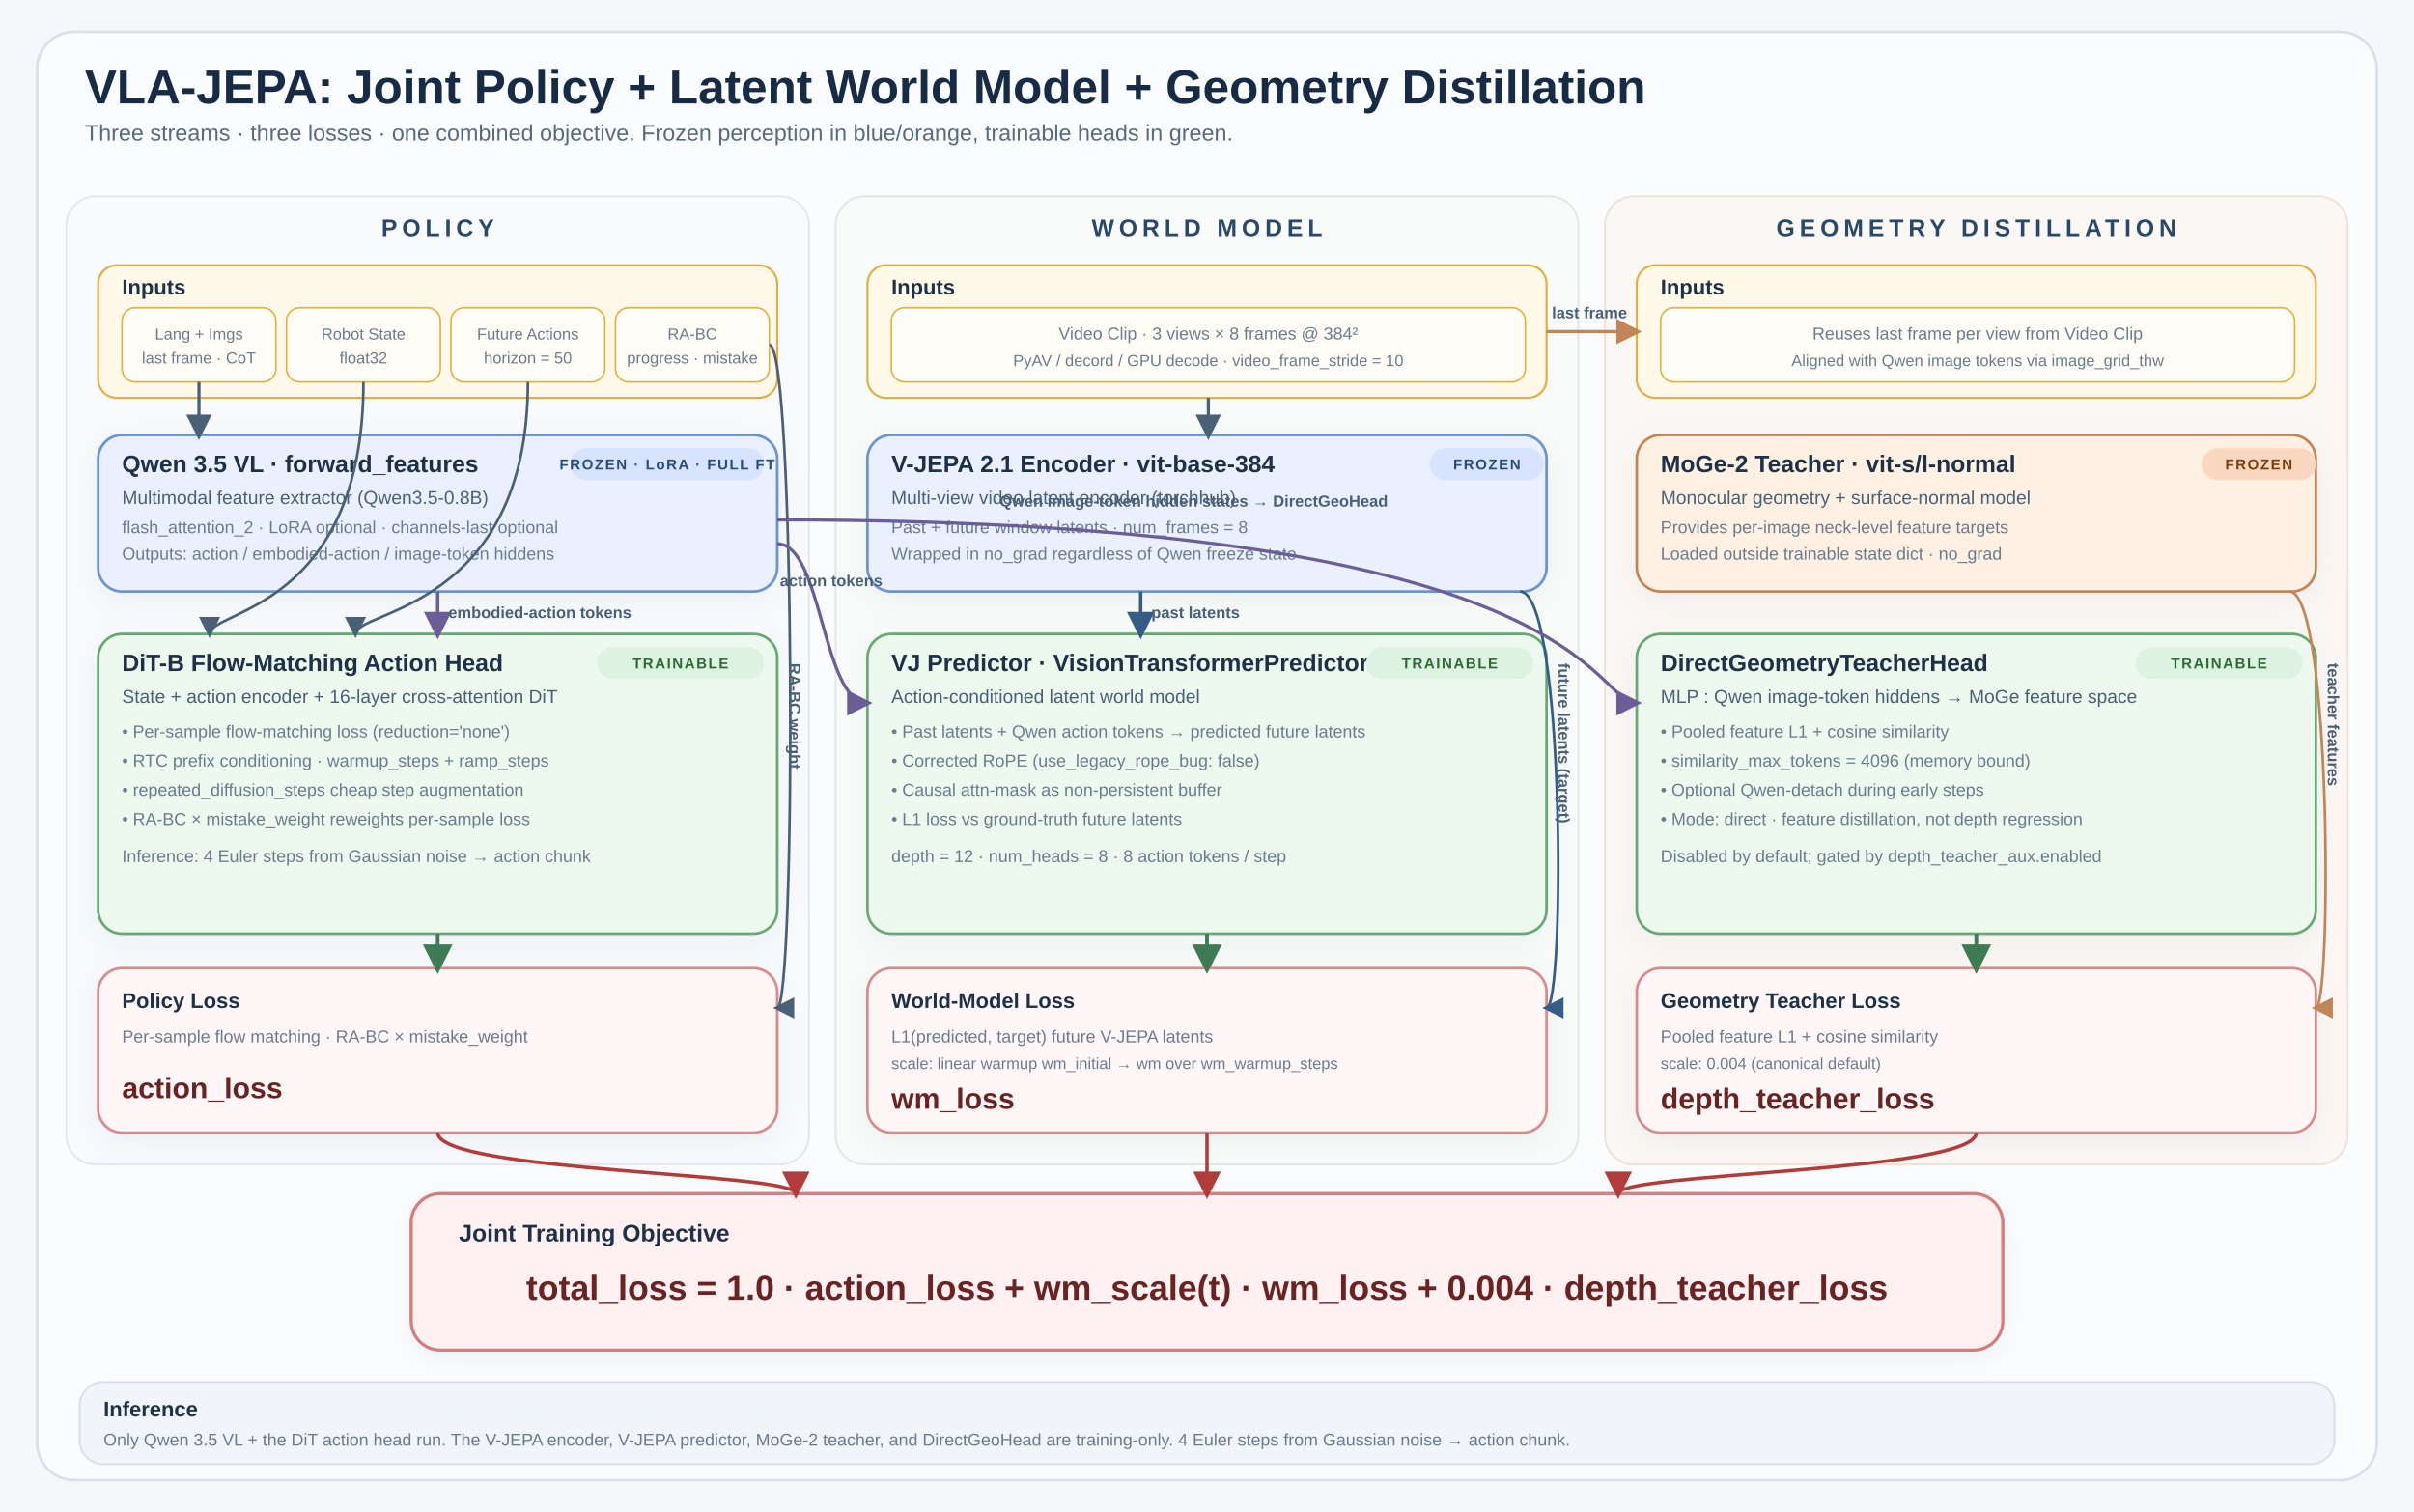
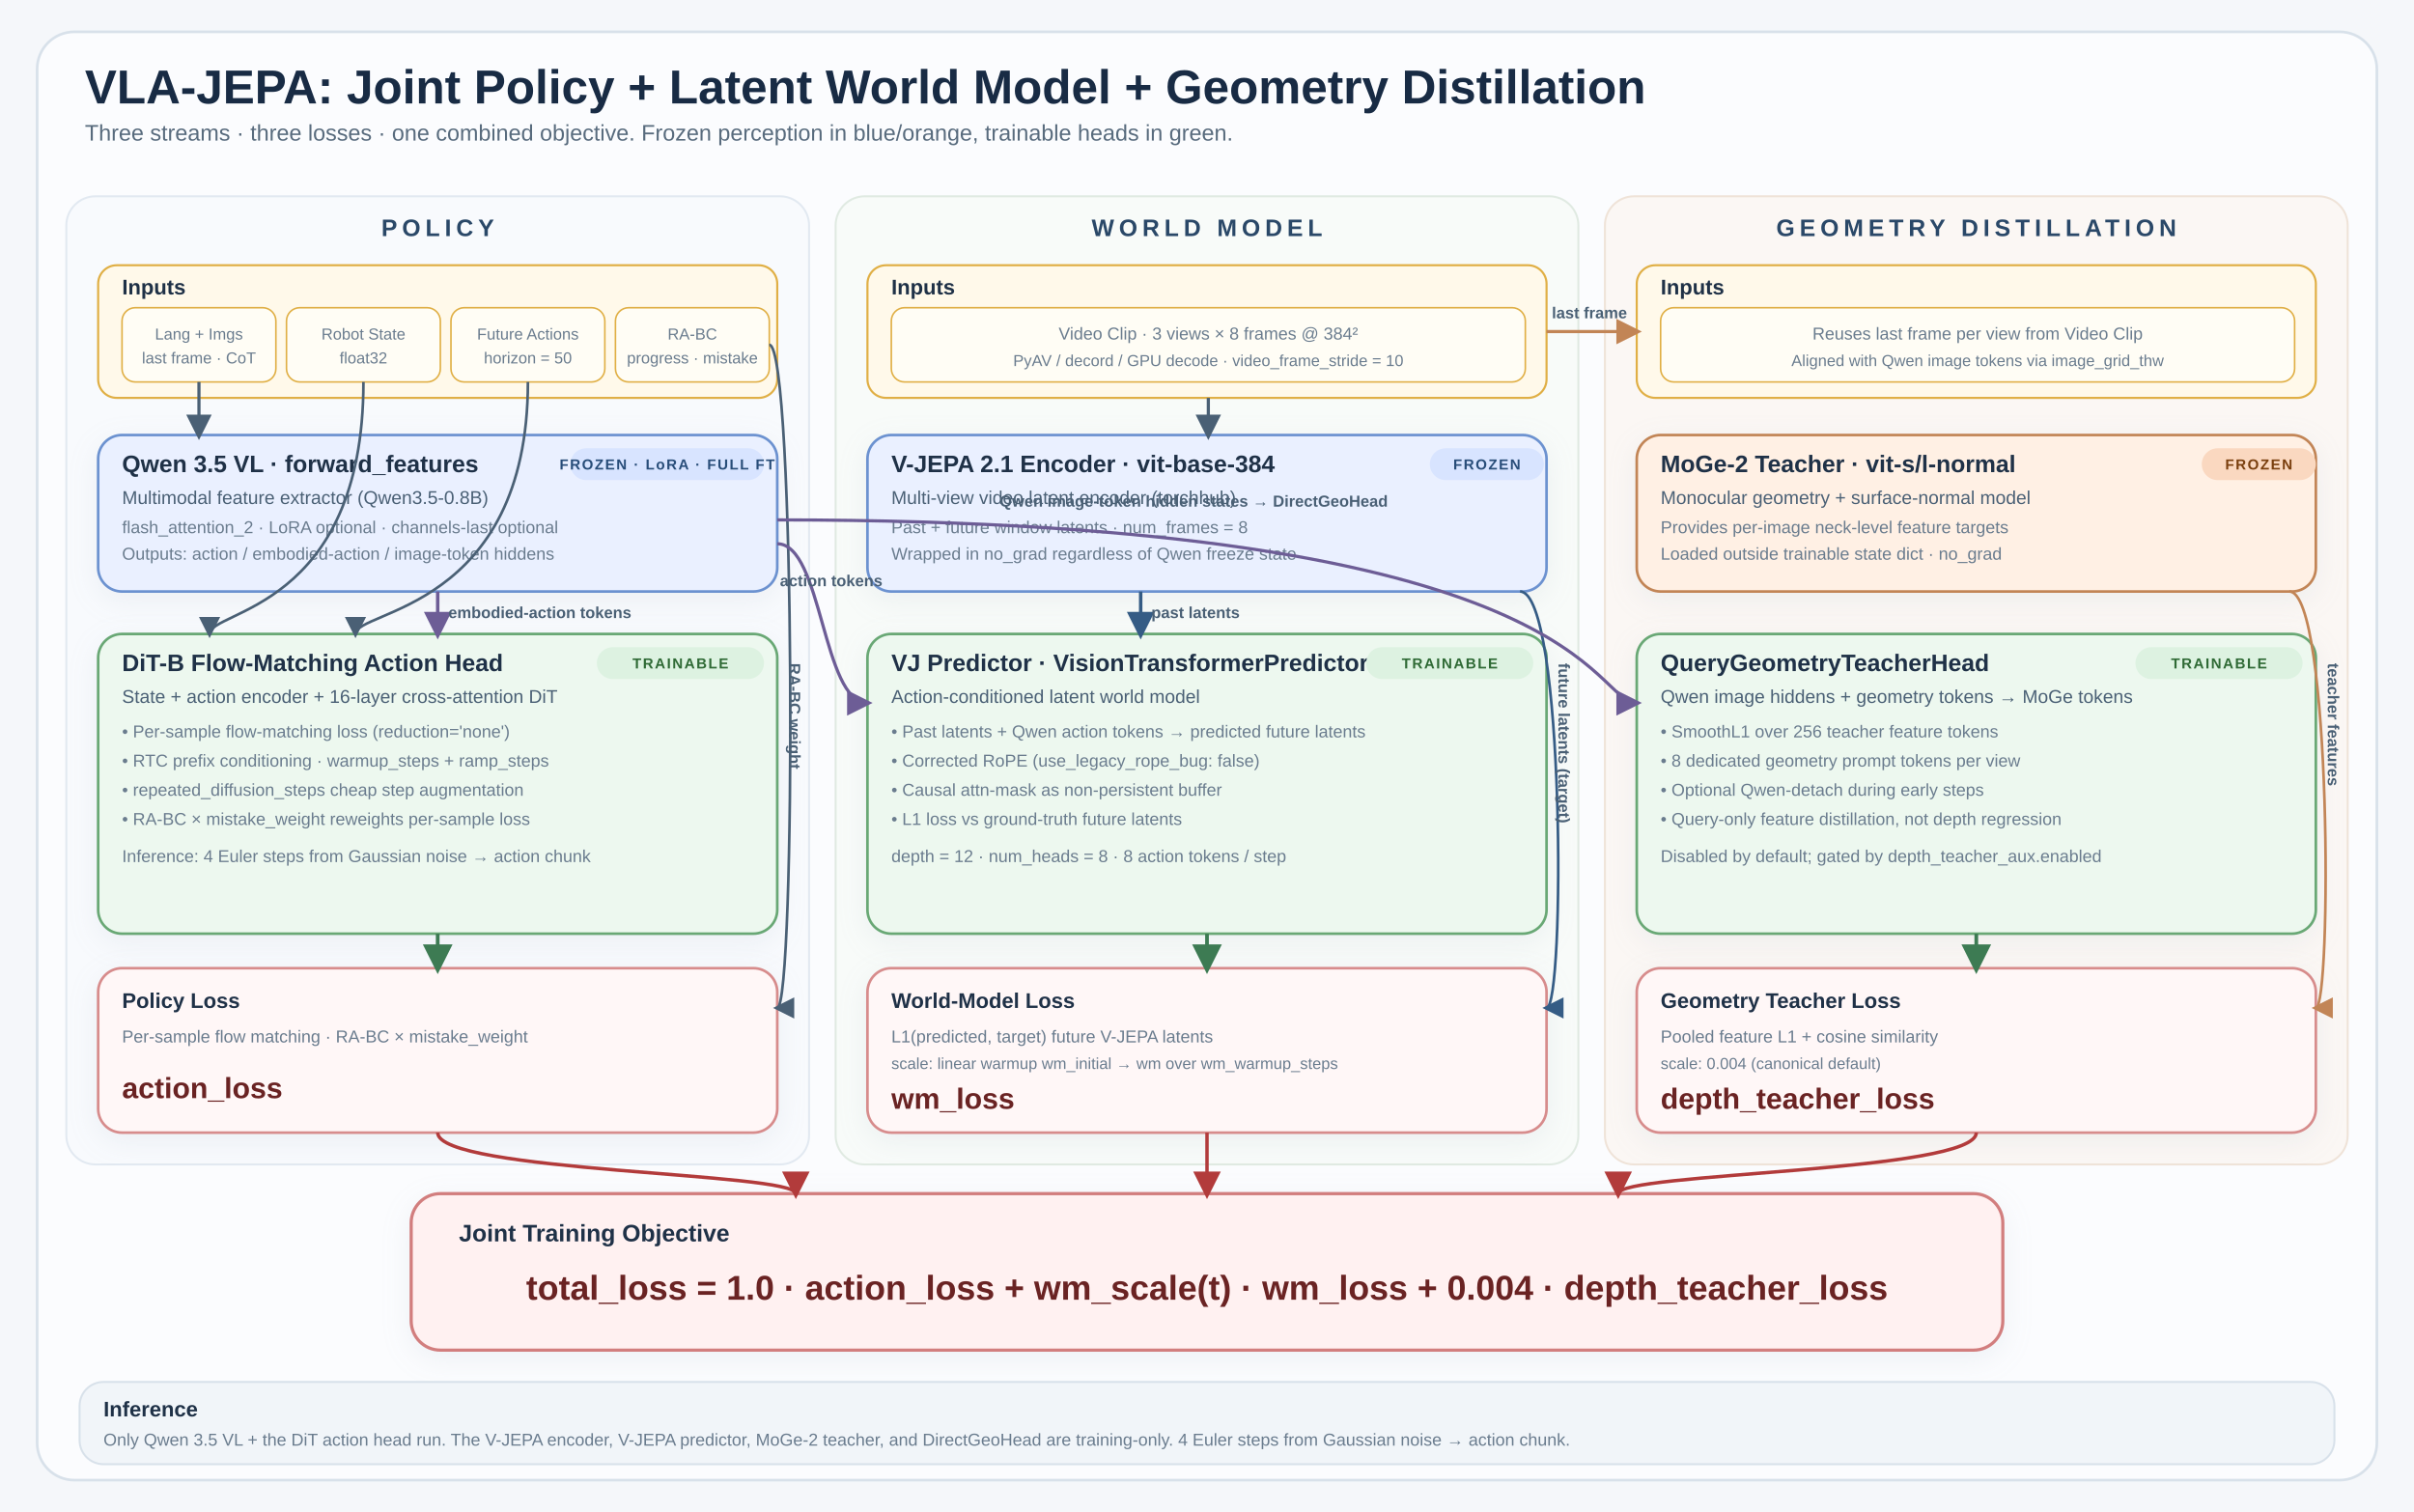
<svg xmlns="http://www.w3.org/2000/svg" width="1820" height="1140" viewBox="0 0 1820 1140" fill="none">
  <defs>
    <style>
      .title { font: 700 36px 'Helvetica Neue', Arial, sans-serif; fill: #182B44; }
      .subtitle { font: 500 17px 'Helvetica Neue', Arial, sans-serif; fill: #586B7D; }
      .laneTitle { font: 700 18px 'Helvetica Neue', Arial, sans-serif; fill: #2A4868; letter-spacing: 0.2em; }
      .label { font: 700 18px 'Helvetica Neue', Arial, sans-serif; fill: #1F3147; }
      .labelSm { font: 700 16px 'Helvetica Neue', Arial, sans-serif; fill: #1F3147; }
      .body { font: 500 14px 'Helvetica Neue', Arial, sans-serif; fill: #4A6075; }
      .small { font: 500 13px 'Helvetica Neue', Arial, sans-serif; fill: #6A7C8E; }
      .micro { font: 500 12px 'Helvetica Neue', Arial, sans-serif; fill: #6A7C8E; }
      .edge { font: 700 12px 'Helvetica Neue', Arial, sans-serif; fill: #4A6075; }
      .chip { font: 700 11px 'Helvetica Neue', Arial, sans-serif; letter-spacing: 0.10em; }
      .chipBig { font: 700 12px 'Helvetica Neue', Arial, sans-serif; letter-spacing: 0.10em; }
      .formula { font: 700 22px 'Helvetica Neue', Arial, sans-serif; fill: #6A2323; }
      .formulaBig { font: 700 26px 'Helvetica Neue', Arial, sans-serif; fill: #6A2323; }
      .footer { font: 500 13px 'Helvetica Neue', Arial, sans-serif; fill: #67768A; }
    </style>
    <filter id="shadow" x="-20%" y="-20%" width="140%" height="140%">
      <feDropShadow dx="0" dy="6" stdDeviation="10" flood-color="#AAB6C3" flood-opacity="0.16" />
    </filter>
    <marker id="arrowSlate" viewBox="0 0 10 10" refX="8" refY="5" markerWidth="8" markerHeight="8" orient="auto-start-reverse">
      <path d="M 0 0 L 10 5 L 0 10 z" fill="#4A6075" />
    </marker>
    <marker id="arrowBlue" viewBox="0 0 10 10" refX="8" refY="5" markerWidth="8" markerHeight="8" orient="auto-start-reverse">
      <path d="M 0 0 L 10 5 L 0 10 z" fill="#355C85" />
    </marker>
    <marker id="arrowPurple" viewBox="0 0 10 10" refX="8" refY="5" markerWidth="8" markerHeight="8" orient="auto-start-reverse">
      <path d="M 0 0 L 10 5 L 0 10 z" fill="#6D5D96" />
    </marker>
    <marker id="arrowGreen" viewBox="0 0 10 10" refX="8" refY="5" markerWidth="8" markerHeight="8" orient="auto-start-reverse">
      <path d="M 0 0 L 10 5 L 0 10 z" fill="#3D7B53" />
    </marker>
    <marker id="arrowOrange" viewBox="0 0 10 10" refX="8" refY="5" markerWidth="8" markerHeight="8" orient="auto-start-reverse">
      <path d="M 0 0 L 10 5 L 0 10 z" fill="#C28556" />
    </marker>
    <marker id="arrowRed" viewBox="0 0 10 10" refX="8" refY="5" markerWidth="8" markerHeight="8" orient="auto-start-reverse">
      <path d="M 0 0 L 10 5 L 0 10 z" fill="#B23B3B" />
    </marker>
  </defs>
  <rect width="1820" height="1140" fill="#F5F7FA" />
  <rect x="28" y="24" width="1764" height="1092" rx="28" fill="#FBFCFE" stroke="#D8E1EA" stroke-width="2" />
  <text x="64" y="78" class="title">VLA-JEPA: Joint Policy + Latent World Model + Geometry Distillation</text>
  <text x="64" y="106" class="subtitle">Three streams · three losses · one combined objective. Frozen perception in blue/orange, trainable heads in green.</text>
  <rect x="50" y="148" width="560" height="730" rx="22" fill="#F8FAFD" stroke="#E2E9F1" stroke-width="1.5" />
  <rect x="630" y="148" width="560" height="730" rx="22" fill="#F8FBF9" stroke="#E0EAE2" stroke-width="1.5" />
  <rect x="1210" y="148" width="560" height="730" rx="22" fill="#FBF7F4" stroke="#EFE3D8" stroke-width="1.5" />
  <text x="330" y="178" class="laneTitle" text-anchor="middle">POLICY</text>
  <text x="910" y="178" class="laneTitle" text-anchor="middle">WORLD MODEL</text>
  <text x="1490" y="178" class="laneTitle" text-anchor="middle">GEOMETRY DISTILLATION</text>
  <rect x="74" y="200" width="512" height="100" rx="14" fill="#FFF9EA" stroke="#E0AF45" stroke-width="1.6" />
  <text x="92" y="222" class="labelSm">Inputs</text>
  <rect x="92" y="232" width="116" height="56" rx="10" fill="#FFFDF5" stroke="#E0AF45" stroke-width="1.2" />
  <text x="150" y="256" class="micro" text-anchor="middle">Lang + Imgs</text>
  <text x="150" y="274" class="micro" text-anchor="middle">last frame · CoT</text>
  <rect x="216" y="232" width="116" height="56" rx="10" fill="#FFFDF5" stroke="#E0AF45" stroke-width="1.2" />
  <text x="274" y="256" class="micro" text-anchor="middle">Robot State</text>
  <text x="274" y="274" class="micro" text-anchor="middle">float32</text>
  <rect x="340" y="232" width="116" height="56" rx="10" fill="#FFFDF5" stroke="#E0AF45" stroke-width="1.2" />
  <text x="398" y="256" class="micro" text-anchor="middle">Future Actions</text>
  <text x="398" y="274" class="micro" text-anchor="middle">horizon = 50</text>
  <rect x="464" y="232" width="116" height="56" rx="10" fill="#FFFDF5" stroke="#E0AF45" stroke-width="1.2" />
  <text x="522" y="256" class="micro" text-anchor="middle">RA-BC</text>
  <text x="522" y="274" class="micro" text-anchor="middle">progress · mistake</text>
  <rect x="74" y="328" width="512" height="118" rx="18" fill="#EAF0FF" stroke="#6C92D0" stroke-width="2" filter="url(#shadow)" />
  <text x="92" y="356" class="label">Qwen 3.5 VL · forward_features</text>
  <text x="92" y="380" class="body">Multimodal feature extractor (Qwen3.5-0.8B)</text>
  <text x="92" y="402" class="small">flash_attention_2 · LoRA optional · channels-last optional</text>
  <text x="92" y="422" class="small">Outputs: action / embodied-action / image-token hiddens</text>
  <rect x="430" y="338" width="146" height="24" rx="12" fill="#D8E4FF" />
  <text x="503" y="354" class="chip" text-anchor="middle" fill="#284D79">FROZEN · LoRA · FULL FT</text>
  <rect x="74" y="478" width="512" height="226" rx="18" fill="#EDF8EF" stroke="#69A875" stroke-width="2" filter="url(#shadow)" />
  <text x="92" y="506" class="label">DiT-B Flow-Matching Action Head</text>
  <text x="92" y="530" class="body">State + action encoder + 16-layer cross-attention DiT</text>
  <text x="92" y="556" class="small">• Per-sample flow-matching loss (reduction='none')</text>
  <text x="92" y="578" class="small">• RTC prefix conditioning · warmup_steps + ramp_steps</text>
  <text x="92" y="600" class="small">• repeated_diffusion_steps cheap step augmentation</text>
  <text x="92" y="622" class="small">• RA-BC × mistake_weight reweights per-sample loss</text>
  <text x="92" y="650" class="small">Inference: 4 Euler steps from Gaussian noise → action chunk</text>
  <rect x="450" y="488" width="126" height="24" rx="12" fill="#DDF2E1" />
  <text x="513" y="504" class="chip" text-anchor="middle" fill="#2F6A35">TRAINABLE</text>
  <rect x="74" y="730" width="512" height="124" rx="18" fill="#FFF7F7" stroke="#D78C8C" stroke-width="2" filter="url(#shadow)" />
  <text x="92" y="760" class="labelSm">Policy Loss</text>
  <text x="92" y="786" class="small">Per-sample flow matching · RA-BC × mistake_weight</text>
  <text x="92" y="828" class="formula">action_loss</text>
  <rect x="654" y="200" width="512" height="100" rx="14" fill="#FFF9EA" stroke="#E0AF45" stroke-width="1.6" />
  <text x="672" y="222" class="labelSm">Inputs</text>
  <rect x="672" y="232" width="478" height="56" rx="10" fill="#FFFDF5" stroke="#E0AF45" stroke-width="1.2" />
  <text x="911" y="256" class="small" text-anchor="middle">Video Clip · 3 views × 8 frames @ 384²</text>
  <text x="911" y="276" class="micro" text-anchor="middle">PyAV / decord / GPU decode · video_frame_stride = 10</text>
  <rect x="654" y="328" width="512" height="118" rx="18" fill="#EAF0FF" stroke="#6C92D0" stroke-width="2" filter="url(#shadow)" />
  <text x="672" y="356" class="label">V-JEPA 2.1 Encoder · vit-base-384</text>
  <text x="672" y="380" class="body">Multi-view video latent encoder (torchhub)</text>
  <text x="672" y="402" class="small">Past + future window latents · num_frames = 8</text>
  <text x="672" y="422" class="small">Wrapped in no_grad regardless of Qwen freeze state</text>
  <rect x="1078" y="338" width="86" height="24" rx="12" fill="#D8E4FF" />
  <text x="1121" y="354" class="chip" text-anchor="middle" fill="#284D79">FROZEN</text>
  <rect x="654" y="478" width="512" height="226" rx="18" fill="#EDF8EF" stroke="#69A875" stroke-width="2" filter="url(#shadow)" />
  <text x="672" y="506" class="label">VJ Predictor · VisionTransformerPredictorAC</text>
  <text x="672" y="530" class="body">Action-conditioned latent world model</text>
  <text x="672" y="556" class="small">• Past latents + Qwen action tokens → predicted future latents</text>
  <text x="672" y="578" class="small">• Corrected RoPE (use_legacy_rope_bug: false)</text>
  <text x="672" y="600" class="small">• Causal attn-mask as non-persistent buffer</text>
  <text x="672" y="622" class="small">• L1 loss vs ground-truth future latents</text>
  <text x="672" y="650" class="small">depth = 12 · num_heads = 8 · 8 action tokens / step</text>
  <rect x="1030" y="488" width="126" height="24" rx="12" fill="#DDF2E1" />
  <text x="1093" y="504" class="chip" text-anchor="middle" fill="#2F6A35">TRAINABLE</text>
  <rect x="654" y="730" width="512" height="124" rx="18" fill="#FFF7F7" stroke="#D78C8C" stroke-width="2" filter="url(#shadow)" />
  <text x="672" y="760" class="labelSm">World-Model Loss</text>
  <text x="672" y="786" class="small">L1(predicted, target) future V-JEPA latents</text>
  <text x="672" y="806" class="micro">scale: linear warmup wm_initial → wm over wm_warmup_steps</text>
  <text x="672" y="836" class="formula">wm_loss</text>
  <rect x="1234" y="200" width="512" height="100" rx="14" fill="#FFF9EA" stroke="#E0AF45" stroke-width="1.6" />
  <text x="1252" y="222" class="labelSm">Inputs</text>
  <rect x="1252" y="232" width="478" height="56" rx="10" fill="#FFFDF5" stroke="#E0AF45" stroke-width="1.2" />
  <text x="1491" y="256" class="small" text-anchor="middle">Reuses last frame per view from Video Clip</text>
  <text x="1491" y="276" class="micro" text-anchor="middle">Aligned with Qwen image tokens via image_grid_thw</text>
  <rect x="1234" y="328" width="512" height="118" rx="18" fill="#FFF0E4" stroke="#C28556" stroke-width="2" filter="url(#shadow)" />
  <text x="1252" y="356" class="label">MoGe-2 Teacher · vit-s/l-normal</text>
  <text x="1252" y="380" class="body">Monocular geometry + surface-normal model</text>
  <text x="1252" y="402" class="small">Provides per-image neck-level feature targets</text>
  <text x="1252" y="422" class="small">Loaded outside trainable state dict · no_grad</text>
  <rect x="1660" y="338" width="86" height="24" rx="12" fill="#FAD8C0" />
  <text x="1703" y="354" class="chip" text-anchor="middle" fill="#7A3F0E">FROZEN</text>
  <rect x="1234" y="478" width="512" height="226" rx="18" fill="#EDF8EF" stroke="#69A875" stroke-width="2" filter="url(#shadow)" />
-   <text x="1252" y="506" class="label">DirectGeometryTeacherHead</text>
-   <text x="1252" y="530" class="body">MLP : Qwen image-token hiddens → MoGe feature space</text>
-   <text x="1252" y="556" class="small">• Pooled feature L1 + cosine similarity</text>
-   <text x="1252" y="578" class="small">• similarity_max_tokens = 4096 (memory bound)</text>
+   <text x="1252" y="506" class="label">QueryGeometryTeacherHead</text>
+   <text x="1252" y="530" class="body">Qwen image hiddens + geometry tokens → MoGe tokens</text>
+   <text x="1252" y="556" class="small">• SmoothL1 over 256 teacher feature tokens</text>
+   <text x="1252" y="578" class="small">• 8 dedicated geometry prompt tokens per view</text>
  <text x="1252" y="600" class="small">• Optional Qwen-detach during early steps</text>
-   <text x="1252" y="622" class="small">• Mode: direct · feature distillation, not depth regression</text>
+   <text x="1252" y="622" class="small">• Query-only feature distillation, not depth regression</text>
  <text x="1252" y="650" class="small">Disabled by default; gated by depth_teacher_aux.enabled</text>
  <rect x="1610" y="488" width="126" height="24" rx="12" fill="#DDF2E1" />
  <text x="1673" y="504" class="chip" text-anchor="middle" fill="#2F6A35">TRAINABLE</text>
  <rect x="1234" y="730" width="512" height="124" rx="18" fill="#FFF7F7" stroke="#D78C8C" stroke-width="2" filter="url(#shadow)" />
  <text x="1252" y="760" class="labelSm">Geometry Teacher Loss</text>
  <text x="1252" y="786" class="small">Pooled feature L1 + cosine similarity</text>
  <text x="1252" y="806" class="micro">scale: 0.004 (canonical default)</text>
  <text x="1252" y="836" class="formula">depth_teacher_loss</text>
  <path d="M150 288 V328" stroke="#4A6075" stroke-width="2.4" marker-end="url(#arrowSlate)" />
  <path d="M274 288 C 274 460 158 460 158 478" stroke="#4A6075" stroke-width="2.0" fill="none" marker-end="url(#arrowSlate)" />
  <path d="M398 288 C 398 460 268 460 268 478" stroke="#4A6075" stroke-width="2.0" fill="none" marker-end="url(#arrowSlate)" />
  <path d="M580 260 C 600 260 600 760 586 760" stroke="#4A6075" stroke-width="2.0" fill="none" marker-end="url(#arrowSlate)" />
  <text x="595" y="500" class="edge" transform="rotate(90 595 500)">RA-BC weight</text>
  <path d="M330 446 V478" stroke="#6D5D96" stroke-width="2.6" marker-end="url(#arrowPurple)" />
  <text x="338" y="466" class="edge" fill="#5A4685">embodied-action tokens</text>
  <path d="M330 704 V730" stroke="#3D7B53" stroke-width="2.8" marker-end="url(#arrowGreen)" />
  <path d="M911 300 V328" stroke="#4A6075" stroke-width="2.4" marker-end="url(#arrowSlate)" />
  <path d="M860 446 V478" stroke="#355C85" stroke-width="2.6" marker-end="url(#arrowBlue)" />
  <text x="868" y="466" class="edge" fill="#1B4163">past latents</text>
  <path d="M1146 446 C 1180 446 1180 760 1166 760" stroke="#355C85" stroke-width="2.0" fill="none" marker-end="url(#arrowBlue)" />
  <text x="1175" y="500" class="edge" fill="#1B4163" transform="rotate(90 1175 500)">future latents (target)</text>
  <path d="M910 704 V730" stroke="#3D7B53" stroke-width="2.8" marker-end="url(#arrowGreen)" />
  <path d="M1726 446 C 1758 446 1758 760 1746 760" stroke="#C28556" stroke-width="2.0" fill="none" marker-end="url(#arrowOrange)" />
  <text x="1755" y="500" class="edge" fill="#7A3F0E" transform="rotate(90 1755 500)">teacher features</text>
  <path d="M1490 704 V730" stroke="#3D7B53" stroke-width="2.8" marker-end="url(#arrowGreen)" />
  <path d="M1166 250 H1234" stroke="#C28556" stroke-width="2.4" marker-end="url(#arrowOrange)" />
  <text x="1170" y="240" class="edge" fill="#7A3F0E">last frame</text>
  <path d="M586 410 C 620 410 620 530 654 530" stroke="#6D5D96" stroke-width="2.4" fill="none" marker-end="url(#arrowPurple)" />
  <text x="588" y="442" class="edge" fill="#5A4685">action tokens</text>
  <path d="M586 392 C 1200 392 1200 530 1234 530" stroke="#6D5D96" stroke-width="2.4" fill="none" marker-end="url(#arrowPurple)" />
  <text x="900" y="382" class="edge" fill="#5A4685" text-anchor="middle">Qwen image-token hidden states → DirectGeoHead</text>
  <rect x="310" y="900" width="1200" height="118" rx="22" fill="#FFF1F1" stroke="#D27E7E" stroke-width="2.4" filter="url(#shadow)" />
  <text x="346" y="936" class="label">Joint Training Objective</text>
  <text x="910" y="980" class="formulaBig" text-anchor="middle">total_loss = 1.0 · action_loss  +  wm_scale(t) · wm_loss  +  0.004 · depth_teacher_loss</text>
  <path d="M330 854 C 330 884 600 884 600 900" stroke="#B23B3B" stroke-width="2.6" fill="none" marker-end="url(#arrowRed)" />
  <path d="M910 854 V900" stroke="#B23B3B" stroke-width="2.6" marker-end="url(#arrowRed)" />
  <path d="M1490 854 C 1490 884 1220 884 1220 900" stroke="#B23B3B" stroke-width="2.6" fill="none" marker-end="url(#arrowRed)" />
  <rect x="60" y="1042" width="1700" height="62" rx="18" fill="#F1F5F9" stroke="#D8E1EA" stroke-width="1.5" />
  <text x="78" y="1068" class="labelSm">Inference</text>
  <text x="78" y="1090" class="small">Only Qwen 3.5 VL + the DiT action head run. The V-JEPA encoder, V-JEPA predictor, MoGe-2 teacher, and DirectGeoHead are training-only. 4 Euler steps from Gaussian noise → action chunk.</text>
</svg>
